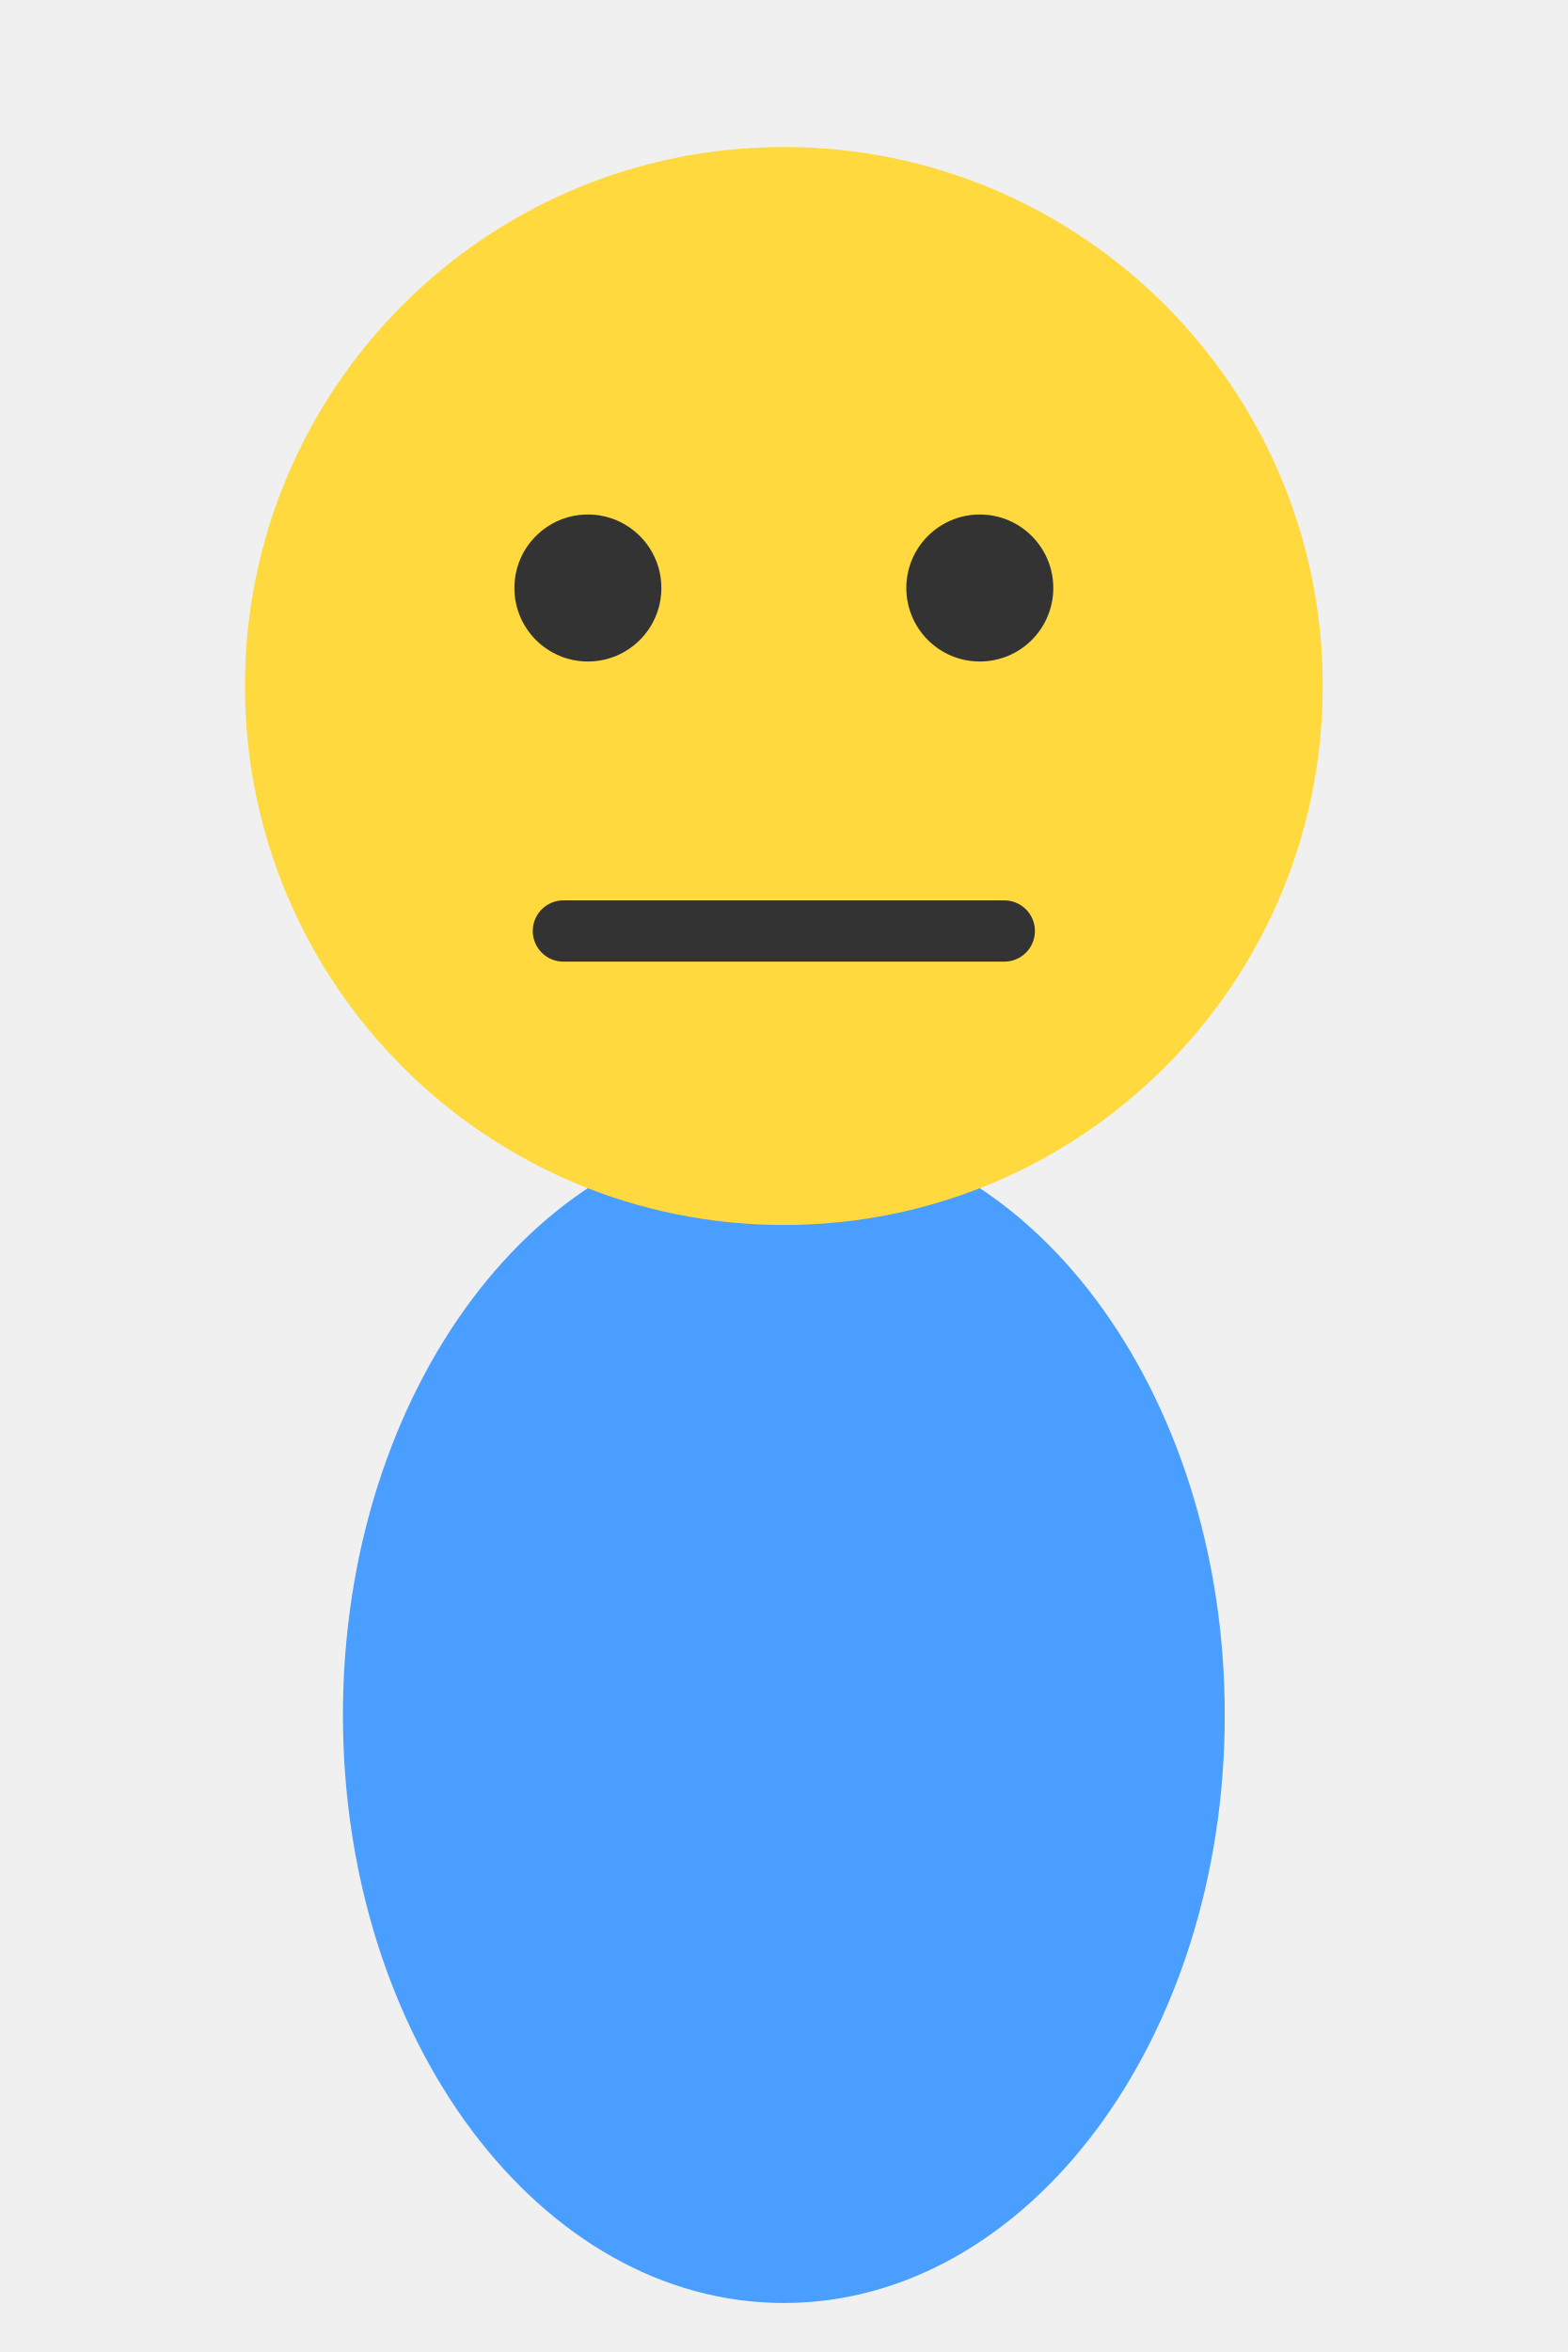
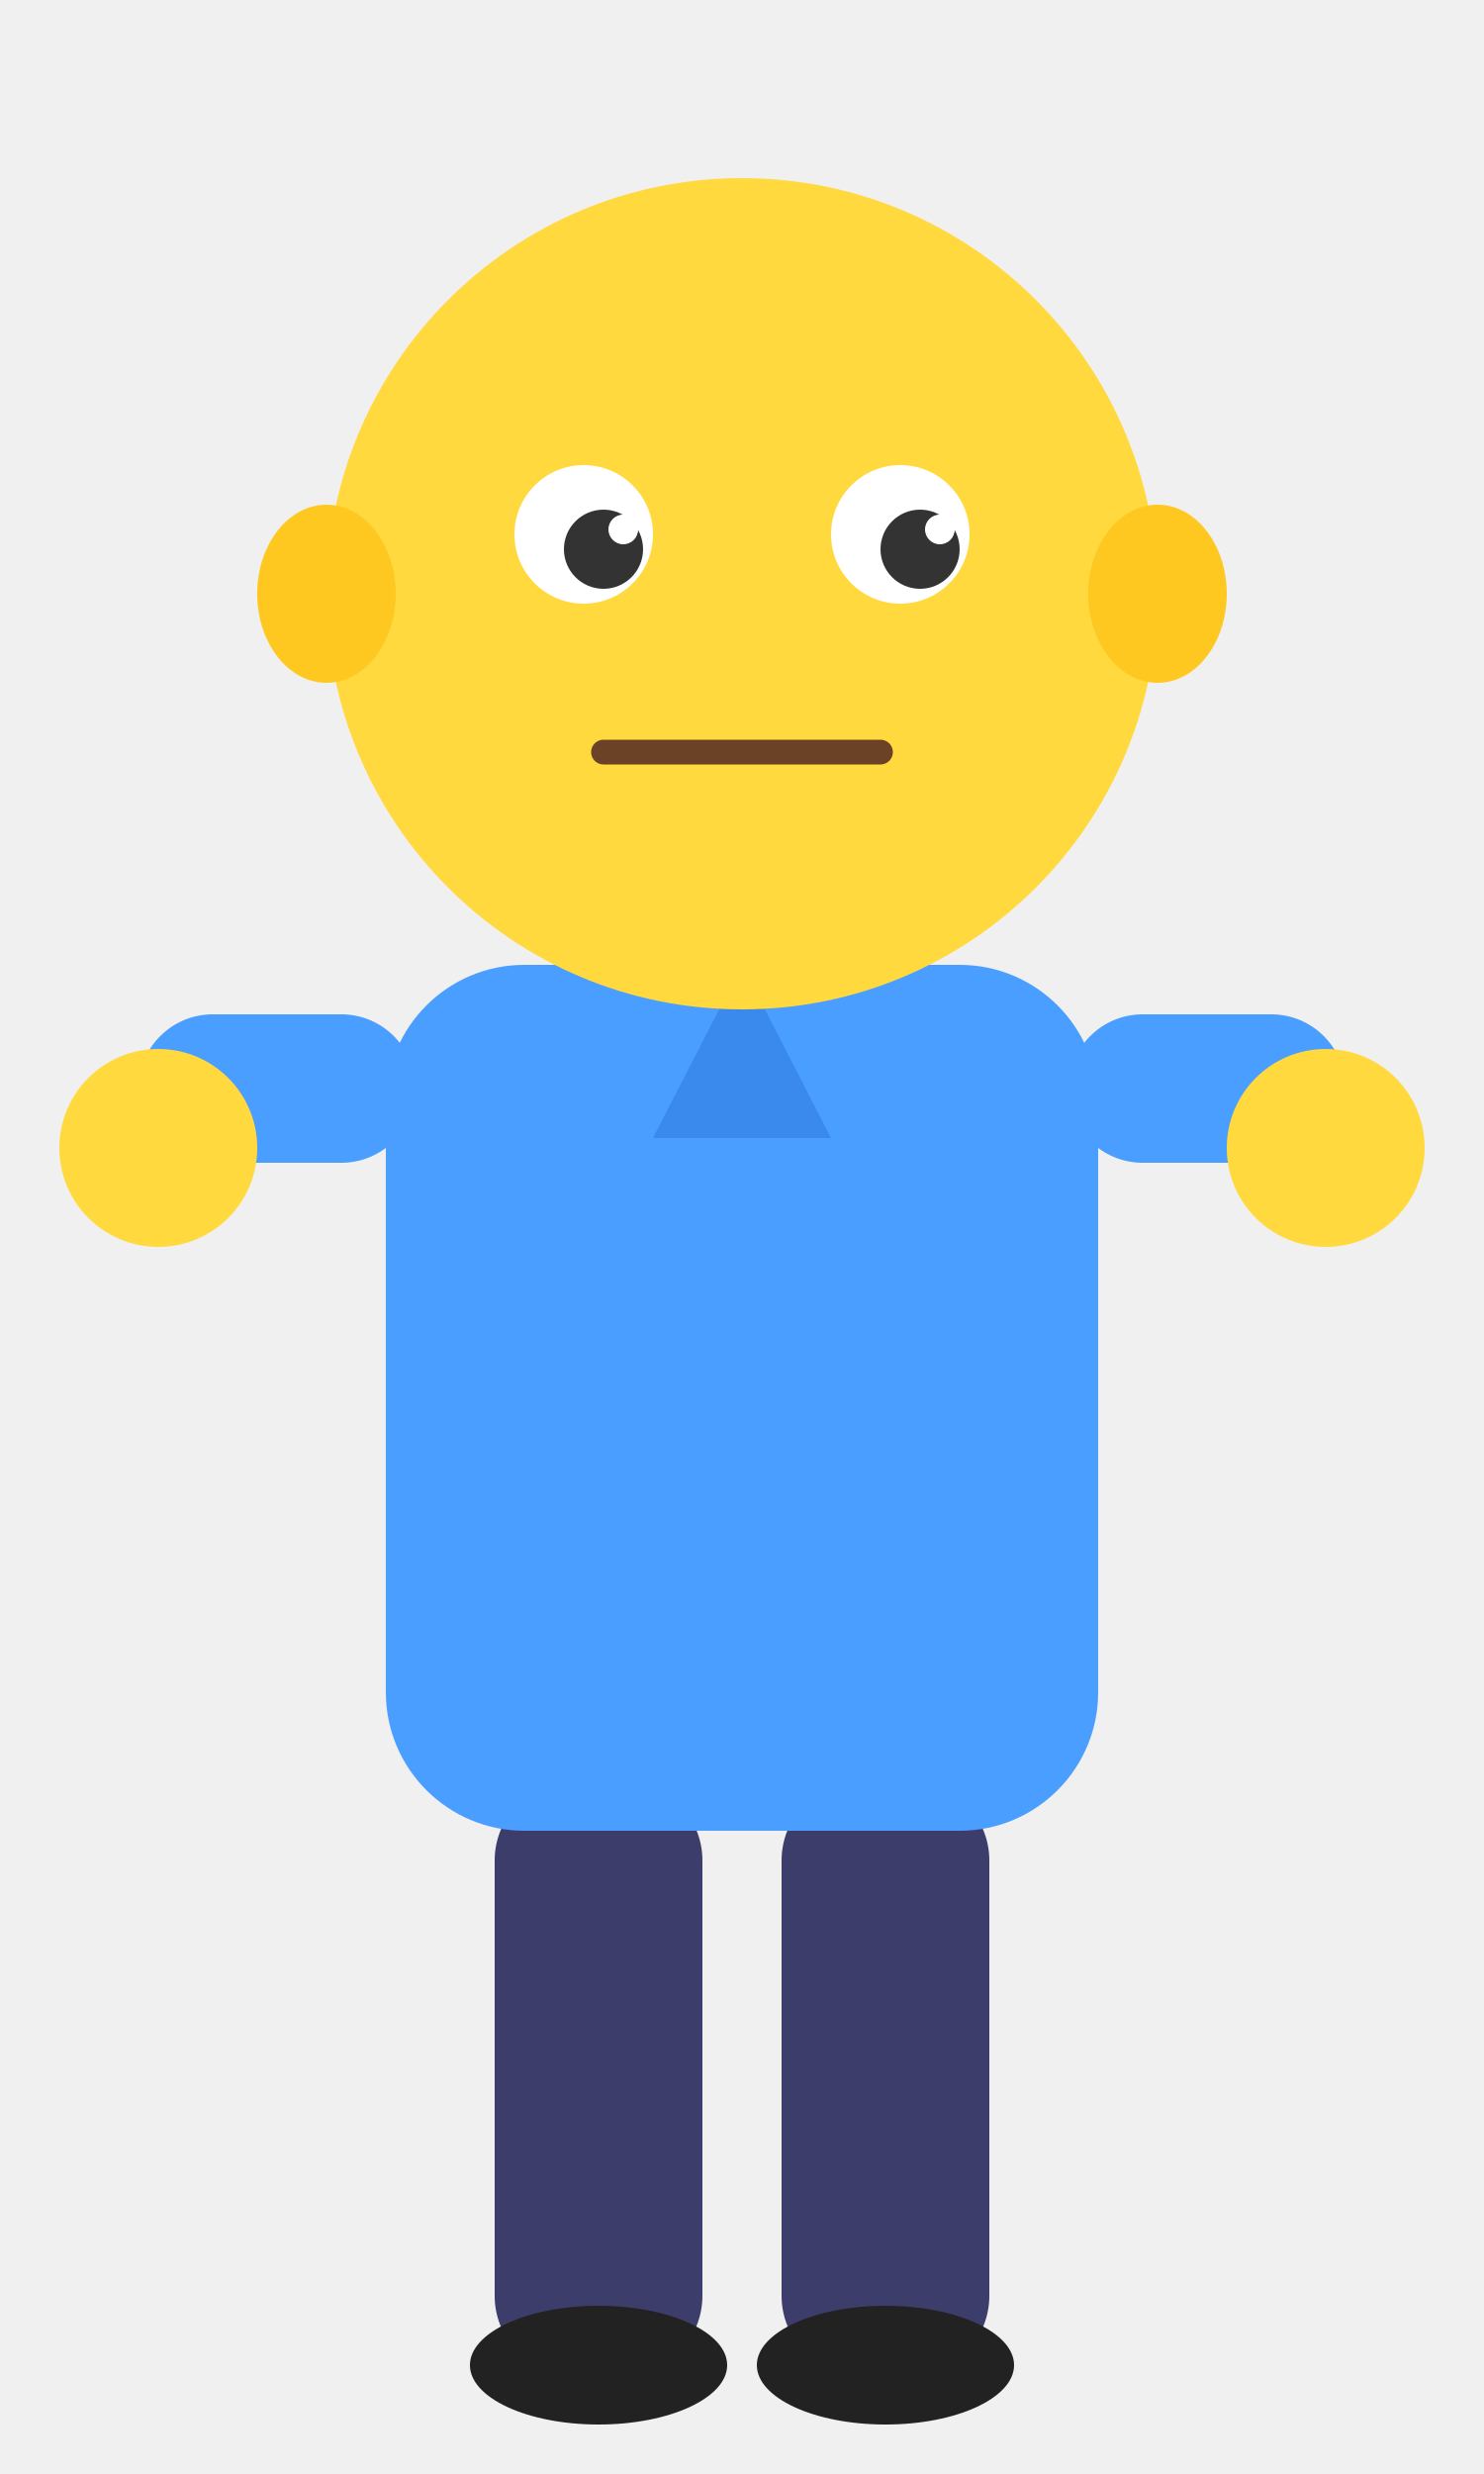
- <svg xmlns="http://www.w3.org/2000/svg" viewBox="0 0 64 96">
-   <ellipse cx="32" cy="70" rx="18" ry="24" fill="#4a9eff" />
-   <circle cx="32" cy="28" r="22" fill="#ffd93d" />
-   <circle cx="24" cy="24" r="3" fill="#333" />
-   <circle cx="40" cy="24" r="3" fill="#333" />
-   <line x1="23" y1="38" x2="41" y2="38" stroke="#333" stroke-width="2.5" stroke-linecap="round" />
+ <svg xmlns="http://www.w3.org/2000/svg" width="300" height="500" viewBox="0 0 300 500">
+   <rect x="100" y="360" width="42" height="120" rx="16" fill="#3d3d6b" />
+   <rect x="158" y="360" width="42" height="120" rx="16" fill="#3d3d6b" />
+   <ellipse cx="121" cy="478" rx="26" ry="12" fill="#222" />
+   <ellipse cx="179" cy="478" rx="26" ry="12" fill="#222" />
+   <rect x="78" y="195" width="144" height="175" rx="28" fill="#4a9eff" />
+   <polygon points="150,195 132,230 168,230" fill="#3a8aee" />
+   <rect x="28" y="205" width="56" height="30" rx="15" fill="#4a9eff" />
+   <rect x="216" y="205" width="56" height="30" rx="15" fill="#4a9eff" />
+   <circle cx="32" cy="232" r="20" fill="#ffd93d" />
+   <circle cx="268" cy="232" r="20" fill="#ffd93d" />
+   <rect x="134" y="165" width="32" height="38" rx="10" fill="#ffd93d" />
+   <circle cx="150" cy="120" r="84" fill="#ffd93d" />
+   <ellipse cx="66" cy="120" rx="14" ry="18" fill="#ffc820" />
+   <ellipse cx="234" cy="120" rx="14" ry="18" fill="#ffc820" />
+   <circle cx="118" cy="108" r="14" fill="white" />
+   <circle cx="182" cy="108" r="14" fill="white" />
+   <circle cx="122" cy="111" r="8" fill="#333" />
+   <circle cx="186" cy="111" r="8" fill="#333" />
+   <circle cx="126" cy="107" r="3" fill="white" />
+   <circle cx="190" cy="107" r="3" fill="white" />
+   <line x1="122" y1="152" x2="178" y2="152" stroke="#6b4226" stroke-width="5" stroke-linecap="round" />
</svg>
